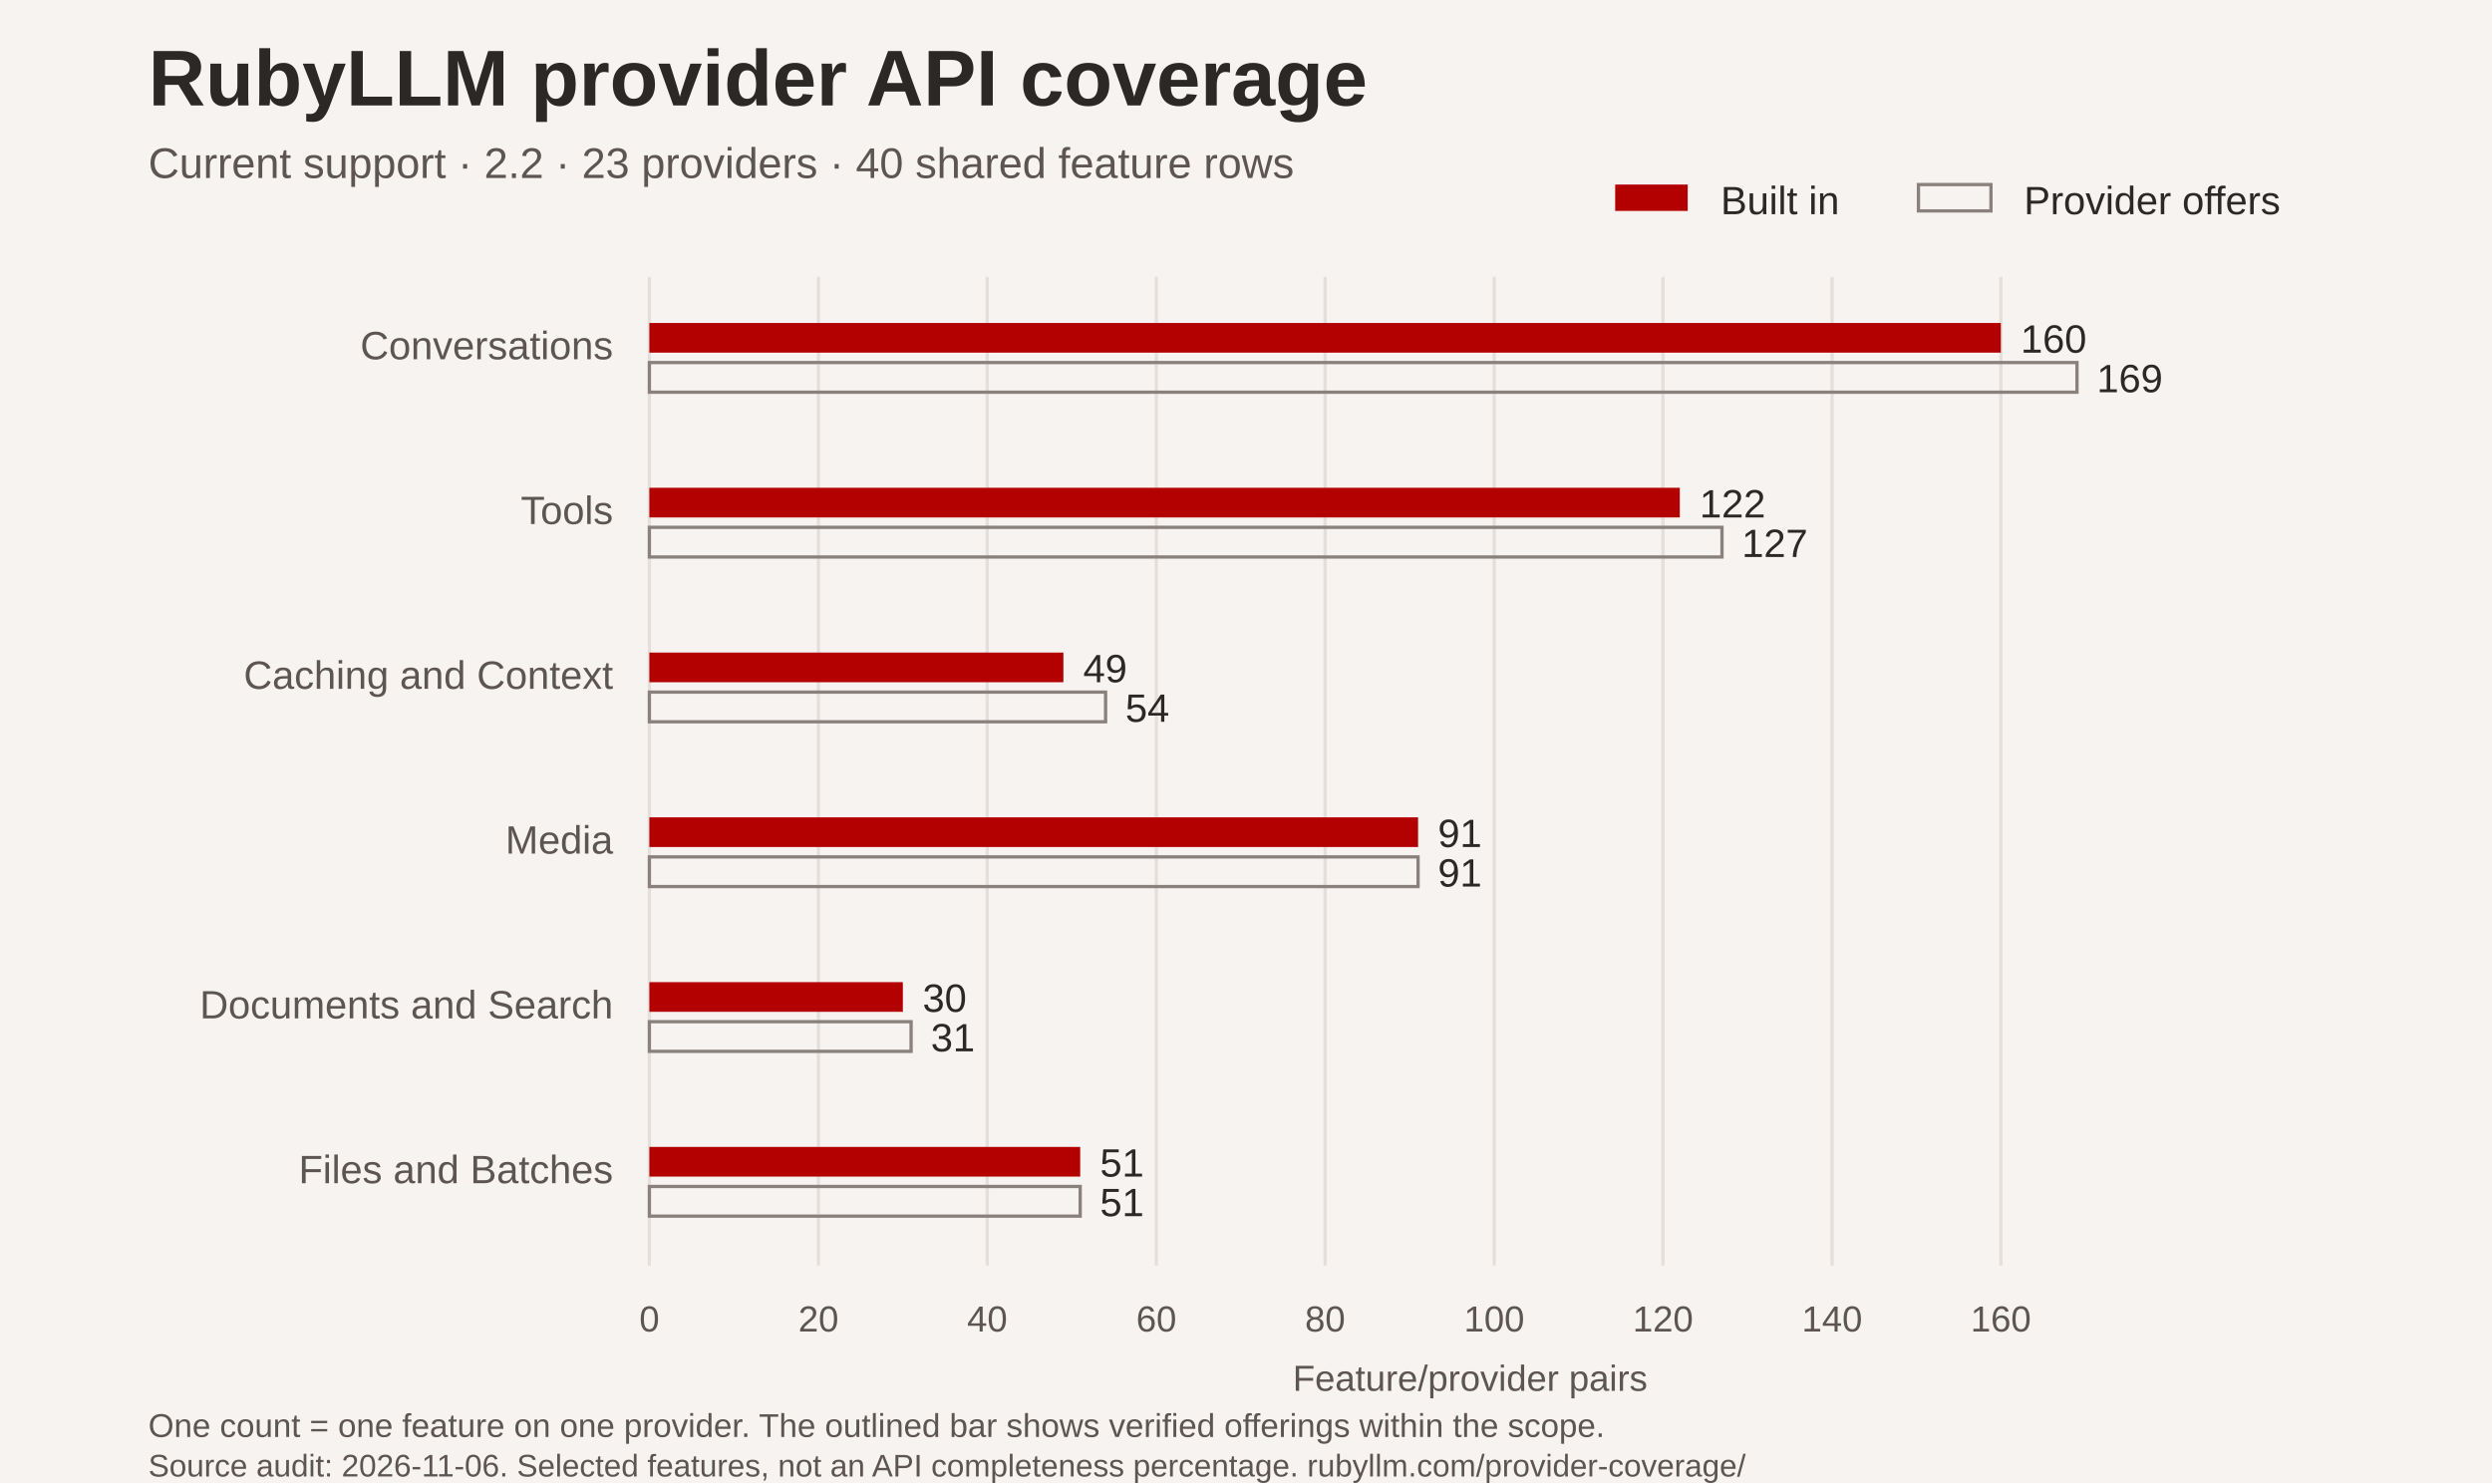
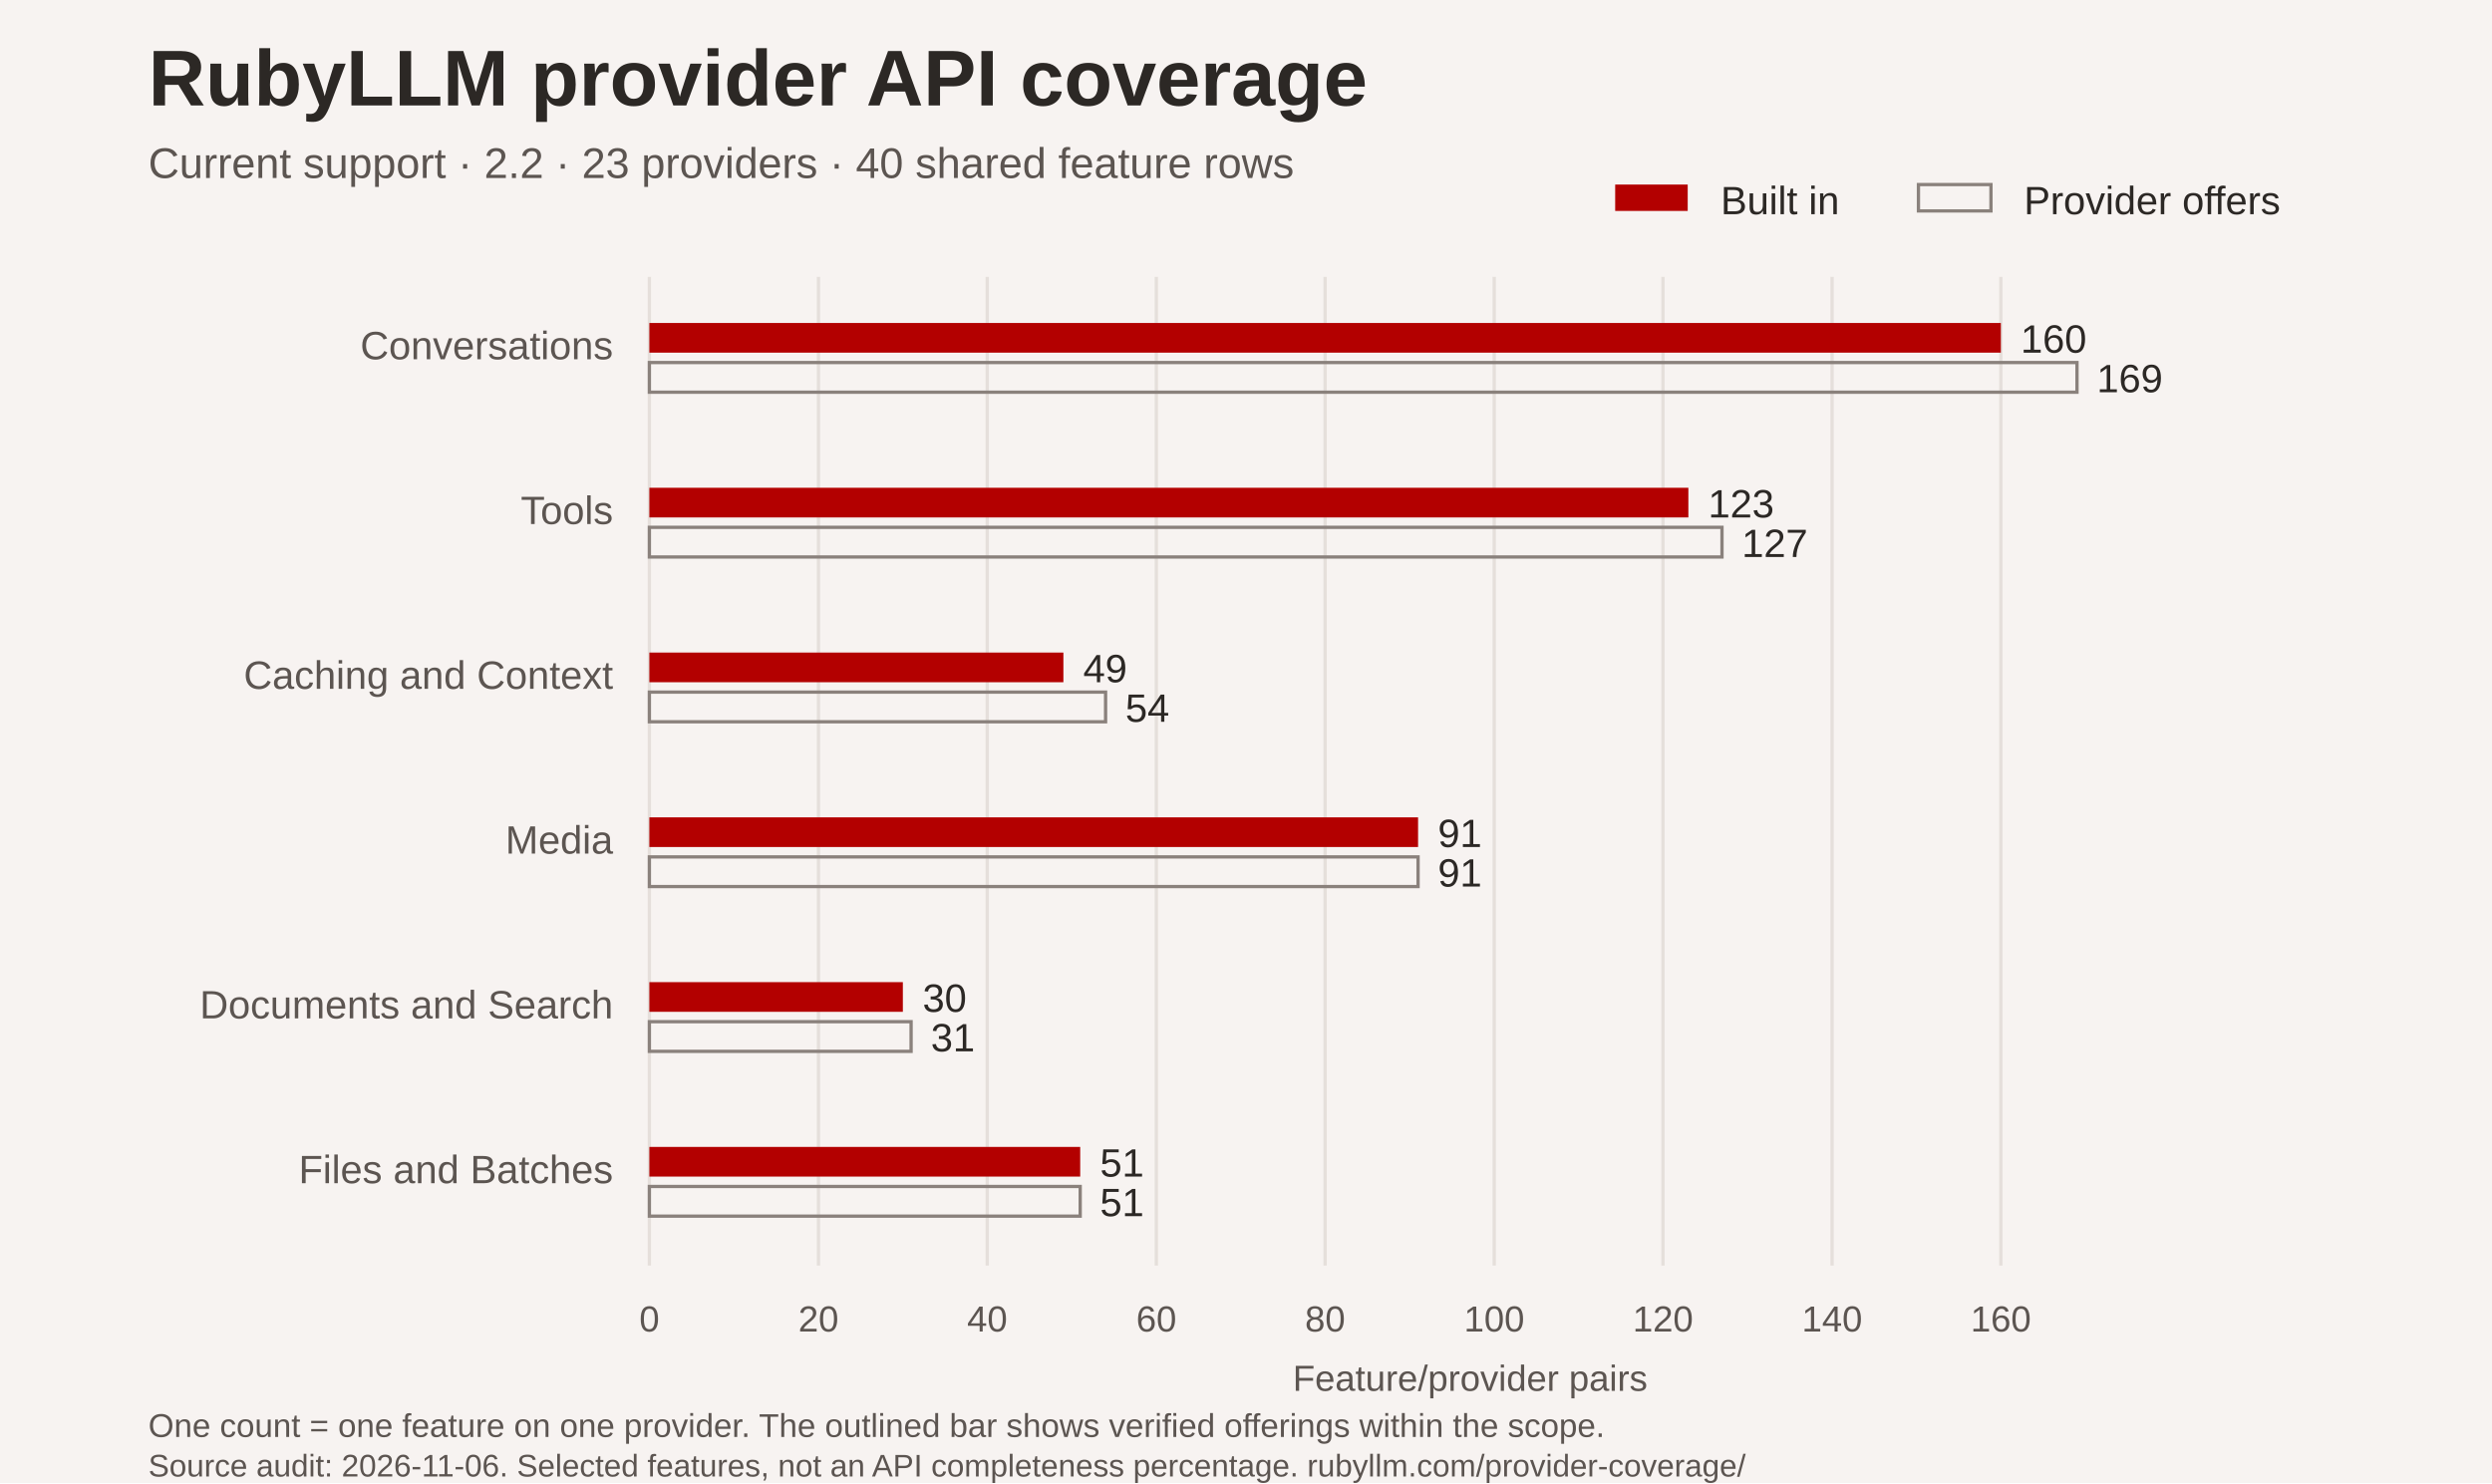
<svg xmlns="http://www.w3.org/2000/svg" width="756" height="450" viewBox="0 0 756 450" font-family="Liberation Sans, Arial, Helvetica, sans-serif" role="img" aria-labelledby="coverage-chart-title coverage-chart-description">
  <rect width="756" height="450" fill="#f7f3f1" />
  <text x="45" y="32" font-size="24" font-weight="700" fill="#2c2825">RubyLLM provider API coverage</text>
  <text x="45" y="54" font-size="13" fill="#5c5551">Current support · 2.2 · 23 providers · 40 shared feature rows</text>
  <rect x="490" y="56" width="22" height="8" fill="#b30000" />
  <text x="522" y="65" font-size="12" fill="#2c2825">Built in</text>
  <rect x="582" y="56" width="22" height="8" fill="none" stroke="#8a817c" />
  <text x="614" y="65" font-size="12" fill="#2c2825">Provider offers</text>
  <line x1="197.0" y1="84" x2="197.0" y2="384" stroke="#e5dfdb" />
  <text x="197.0" y="404" font-size="11" text-anchor="middle" fill="#5c5551">0</text>
  <line x1="248.3" y1="84" x2="248.3" y2="384" stroke="#e5dfdb" />
  <text x="248.3" y="404" font-size="11" text-anchor="middle" fill="#5c5551">20</text>
  <line x1="299.5" y1="84" x2="299.5" y2="384" stroke="#e5dfdb" />
  <text x="299.5" y="404" font-size="11" text-anchor="middle" fill="#5c5551">40</text>
  <line x1="350.8" y1="84" x2="350.8" y2="384" stroke="#e5dfdb" />
  <text x="350.8" y="404" font-size="11" text-anchor="middle" fill="#5c5551">60</text>
  <line x1="402.0" y1="84" x2="402.0" y2="384" stroke="#e5dfdb" />
  <text x="402.0" y="404" font-size="11" text-anchor="middle" fill="#5c5551">80</text>
  <line x1="453.3" y1="84" x2="453.3" y2="384" stroke="#e5dfdb" />
  <text x="453.3" y="404" font-size="11" text-anchor="middle" fill="#5c5551">100</text>
  <line x1="504.5" y1="84" x2="504.5" y2="384" stroke="#e5dfdb" />
  <text x="504.5" y="404" font-size="11" text-anchor="middle" fill="#5c5551">120</text>
  <line x1="555.8" y1="84" x2="555.8" y2="384" stroke="#e5dfdb" />
  <text x="555.8" y="404" font-size="11" text-anchor="middle" fill="#5c5551">140</text>
  <line x1="607.0" y1="84" x2="607.0" y2="384" stroke="#e5dfdb" />
  <text x="607.0" y="404" font-size="11" text-anchor="middle" fill="#5c5551">160</text>
  <text x="186" y="109" font-size="12" text-anchor="end" fill="#5c5551">Conversations</text>
  <rect x="197" y="98" width="410.0" height="9" fill="#b30000" />
  <text x="613.0" y="107" font-size="12" fill="#2c2825">160</text>
  <rect x="197" y="110" width="433.1" height="9" fill="none" stroke="#8a817c" />
  <text x="636.1" y="119" font-size="12" fill="#2c2825">169</text>
  <text x="186" y="159" font-size="12" text-anchor="end" fill="#5c5551">Tools</text>
-   <rect x="197" y="148" width="312.6" height="9" fill="#b30000" />
-   <text x="515.6" y="157" font-size="12" fill="#2c2825">122</text>
+   <rect x="197" y="148" width="315.2" height="9" fill="#b30000" />
+   <text x="518.2" y="157" font-size="12" fill="#2c2825">123</text>
  <rect x="197" y="160" width="325.4" height="9" fill="none" stroke="#8a817c" />
  <text x="528.4" y="169" font-size="12" fill="#2c2825">127</text>
  <text x="186" y="209" font-size="12" text-anchor="end" fill="#5c5551">Caching and Context</text>
  <rect x="197" y="198" width="125.6" height="9" fill="#b30000" />
  <text x="328.6" y="207" font-size="12" fill="#2c2825">49</text>
  <rect x="197" y="210" width="138.4" height="9" fill="none" stroke="#8a817c" />
  <text x="341.4" y="219" font-size="12" fill="#2c2825">54</text>
  <text x="186" y="259" font-size="12" text-anchor="end" fill="#5c5551">Media</text>
  <rect x="197" y="248" width="233.2" height="9" fill="#b30000" />
  <text x="436.2" y="257" font-size="12" fill="#2c2825">91</text>
  <rect x="197" y="260" width="233.2" height="9" fill="none" stroke="#8a817c" />
  <text x="436.2" y="269" font-size="12" fill="#2c2825">91</text>
  <text x="186" y="309" font-size="12" text-anchor="end" fill="#5c5551">Documents and Search</text>
  <rect x="197" y="298" width="76.9" height="9" fill="#b30000" />
  <text x="279.9" y="307" font-size="12" fill="#2c2825">30</text>
  <rect x="197" y="310" width="79.4" height="9" fill="none" stroke="#8a817c" />
  <text x="282.4" y="319" font-size="12" fill="#2c2825">31</text>
  <text x="186" y="359" font-size="12" text-anchor="end" fill="#5c5551">Files and Batches</text>
  <rect x="197" y="348" width="130.7" height="9" fill="#b30000" />
  <text x="333.7" y="357" font-size="12" fill="#2c2825">51</text>
  <rect x="197" y="360" width="130.7" height="9" fill="none" stroke="#8a817c" />
  <text x="333.7" y="369" font-size="12" fill="#2c2825">51</text>
  <text x="446" y="422" font-size="11" text-anchor="middle" fill="#5c5551">Feature/provider pairs</text>
  <text x="45" y="436" font-size="10" fill="#5c5551">One count = one feature on one provider. The outlined bar shows verified offerings within the scope.</text>
  <text x="45" y="448" font-size="9.5" fill="#5c5551">Source audit: 2026-11-06. Selected features, not an API completeness percentage. rubyllm.com/provider-coverage/</text>
</svg>
